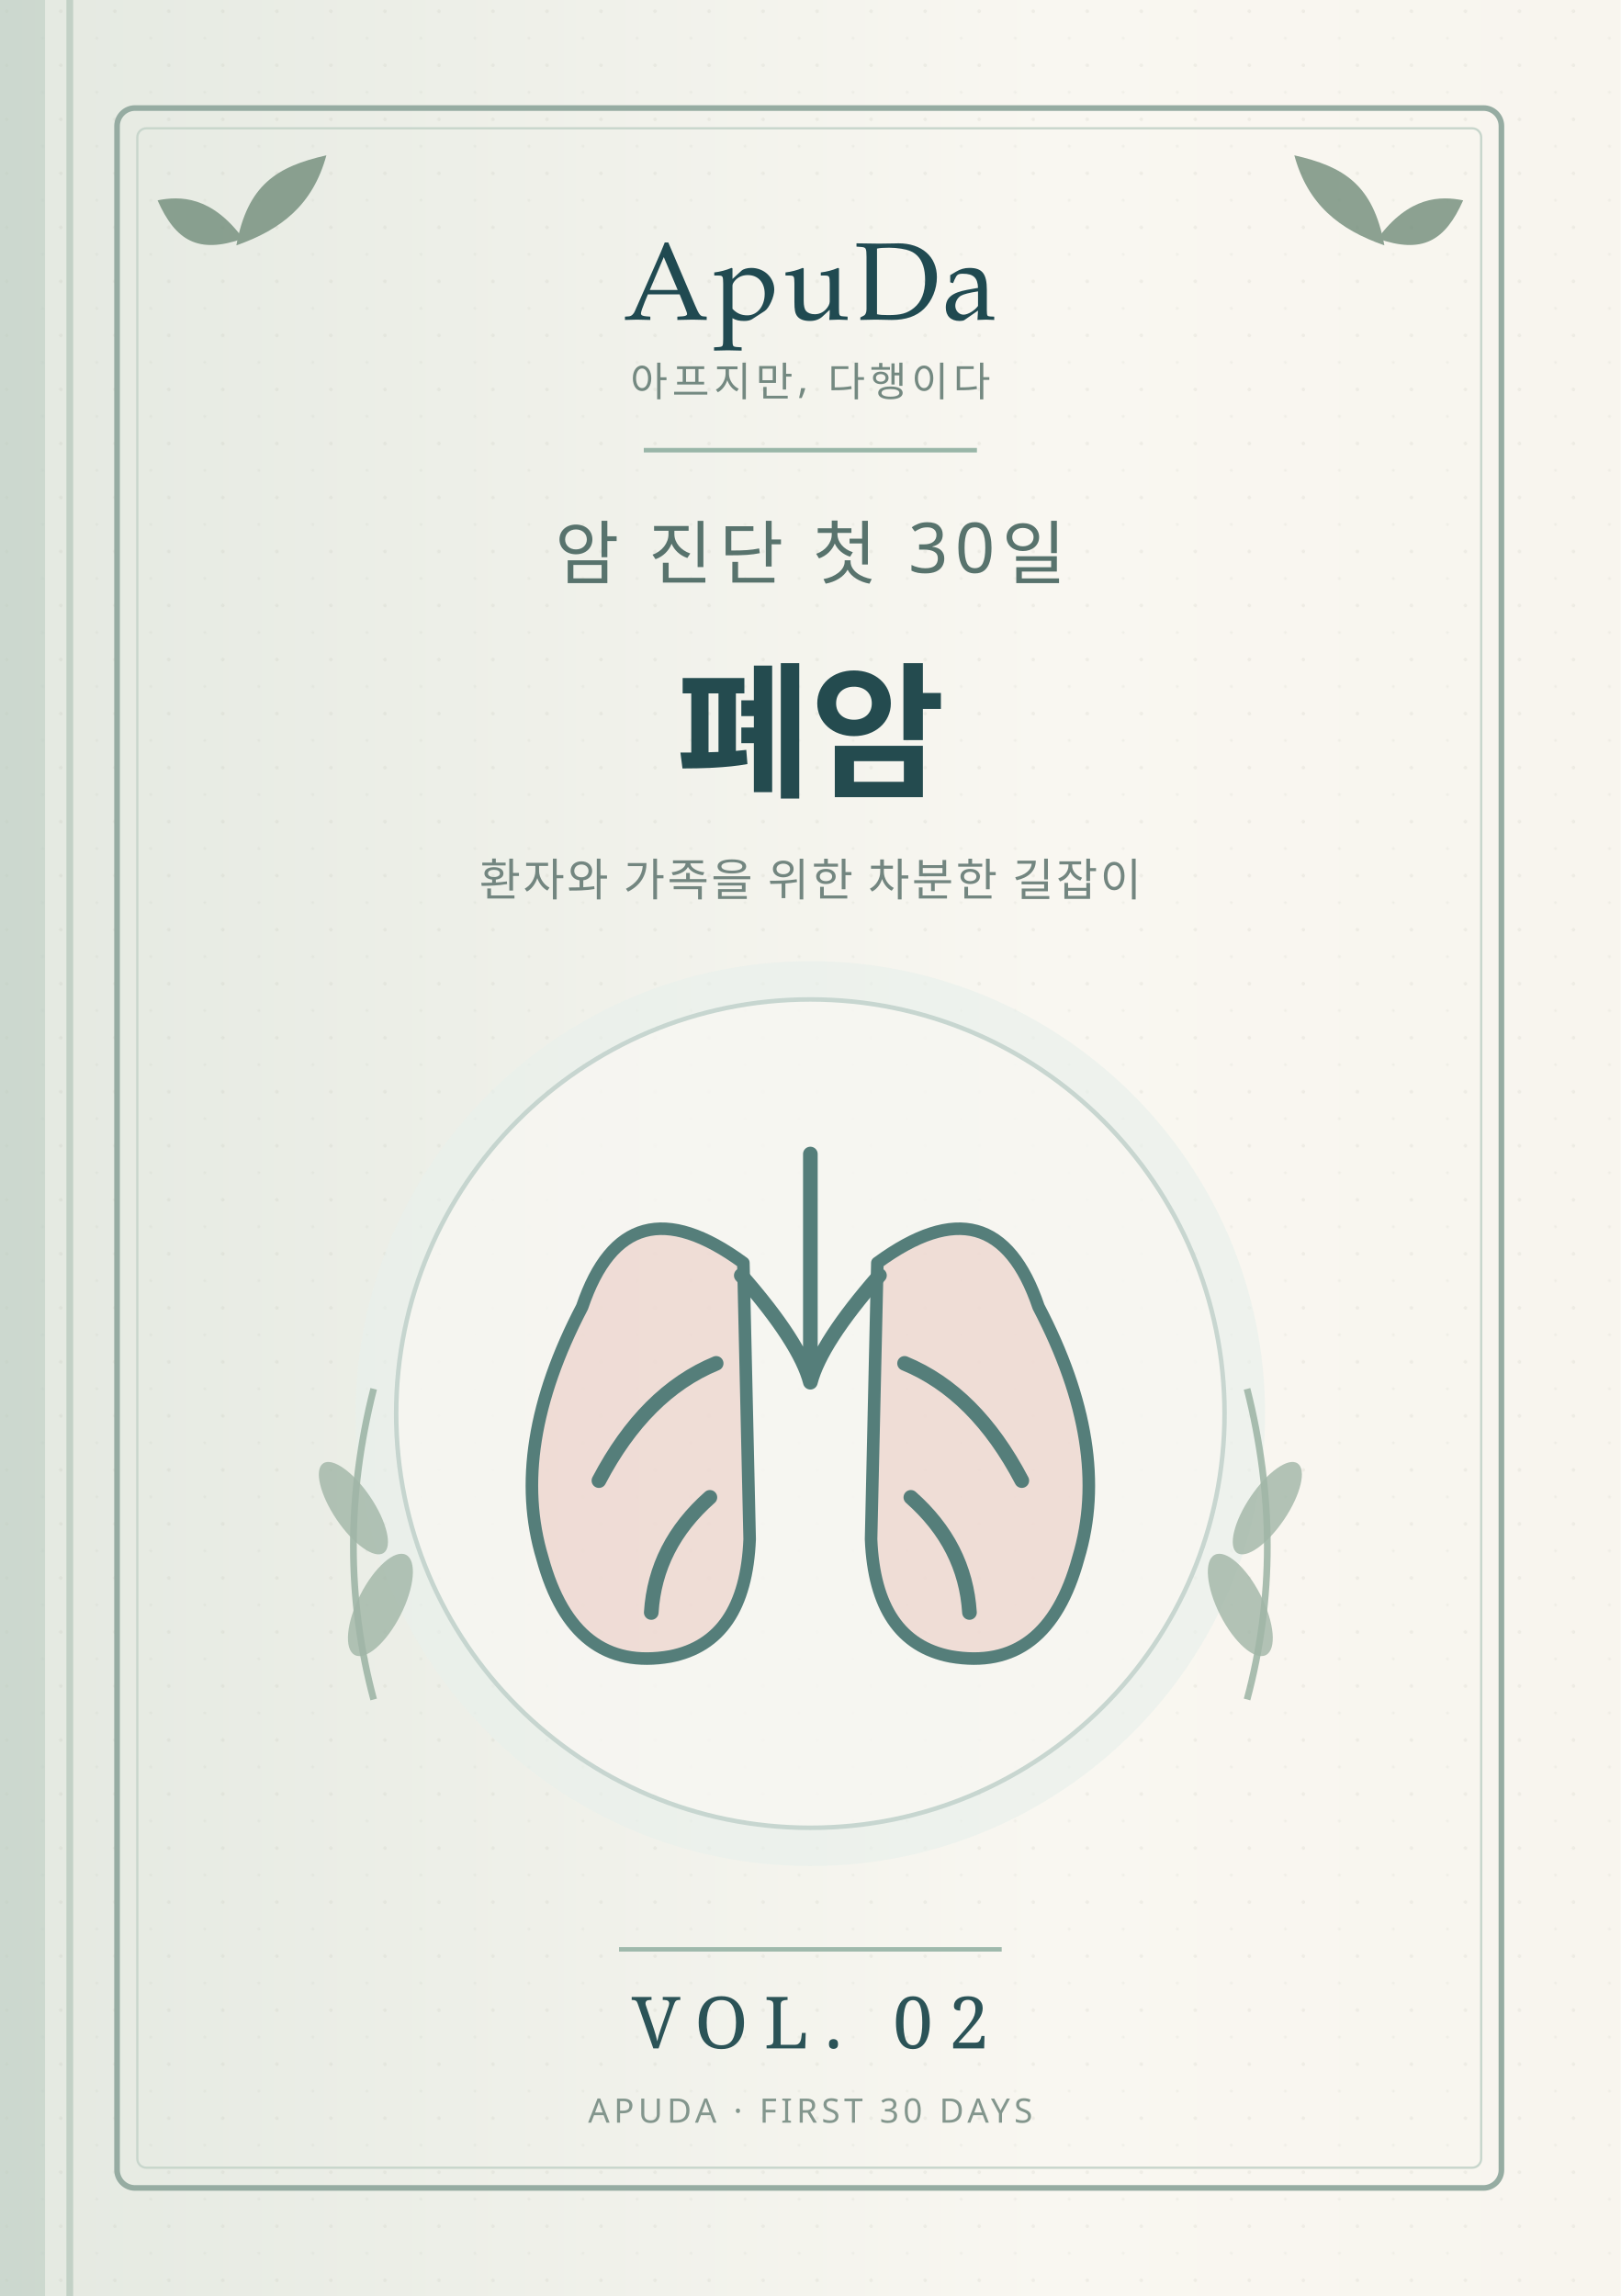
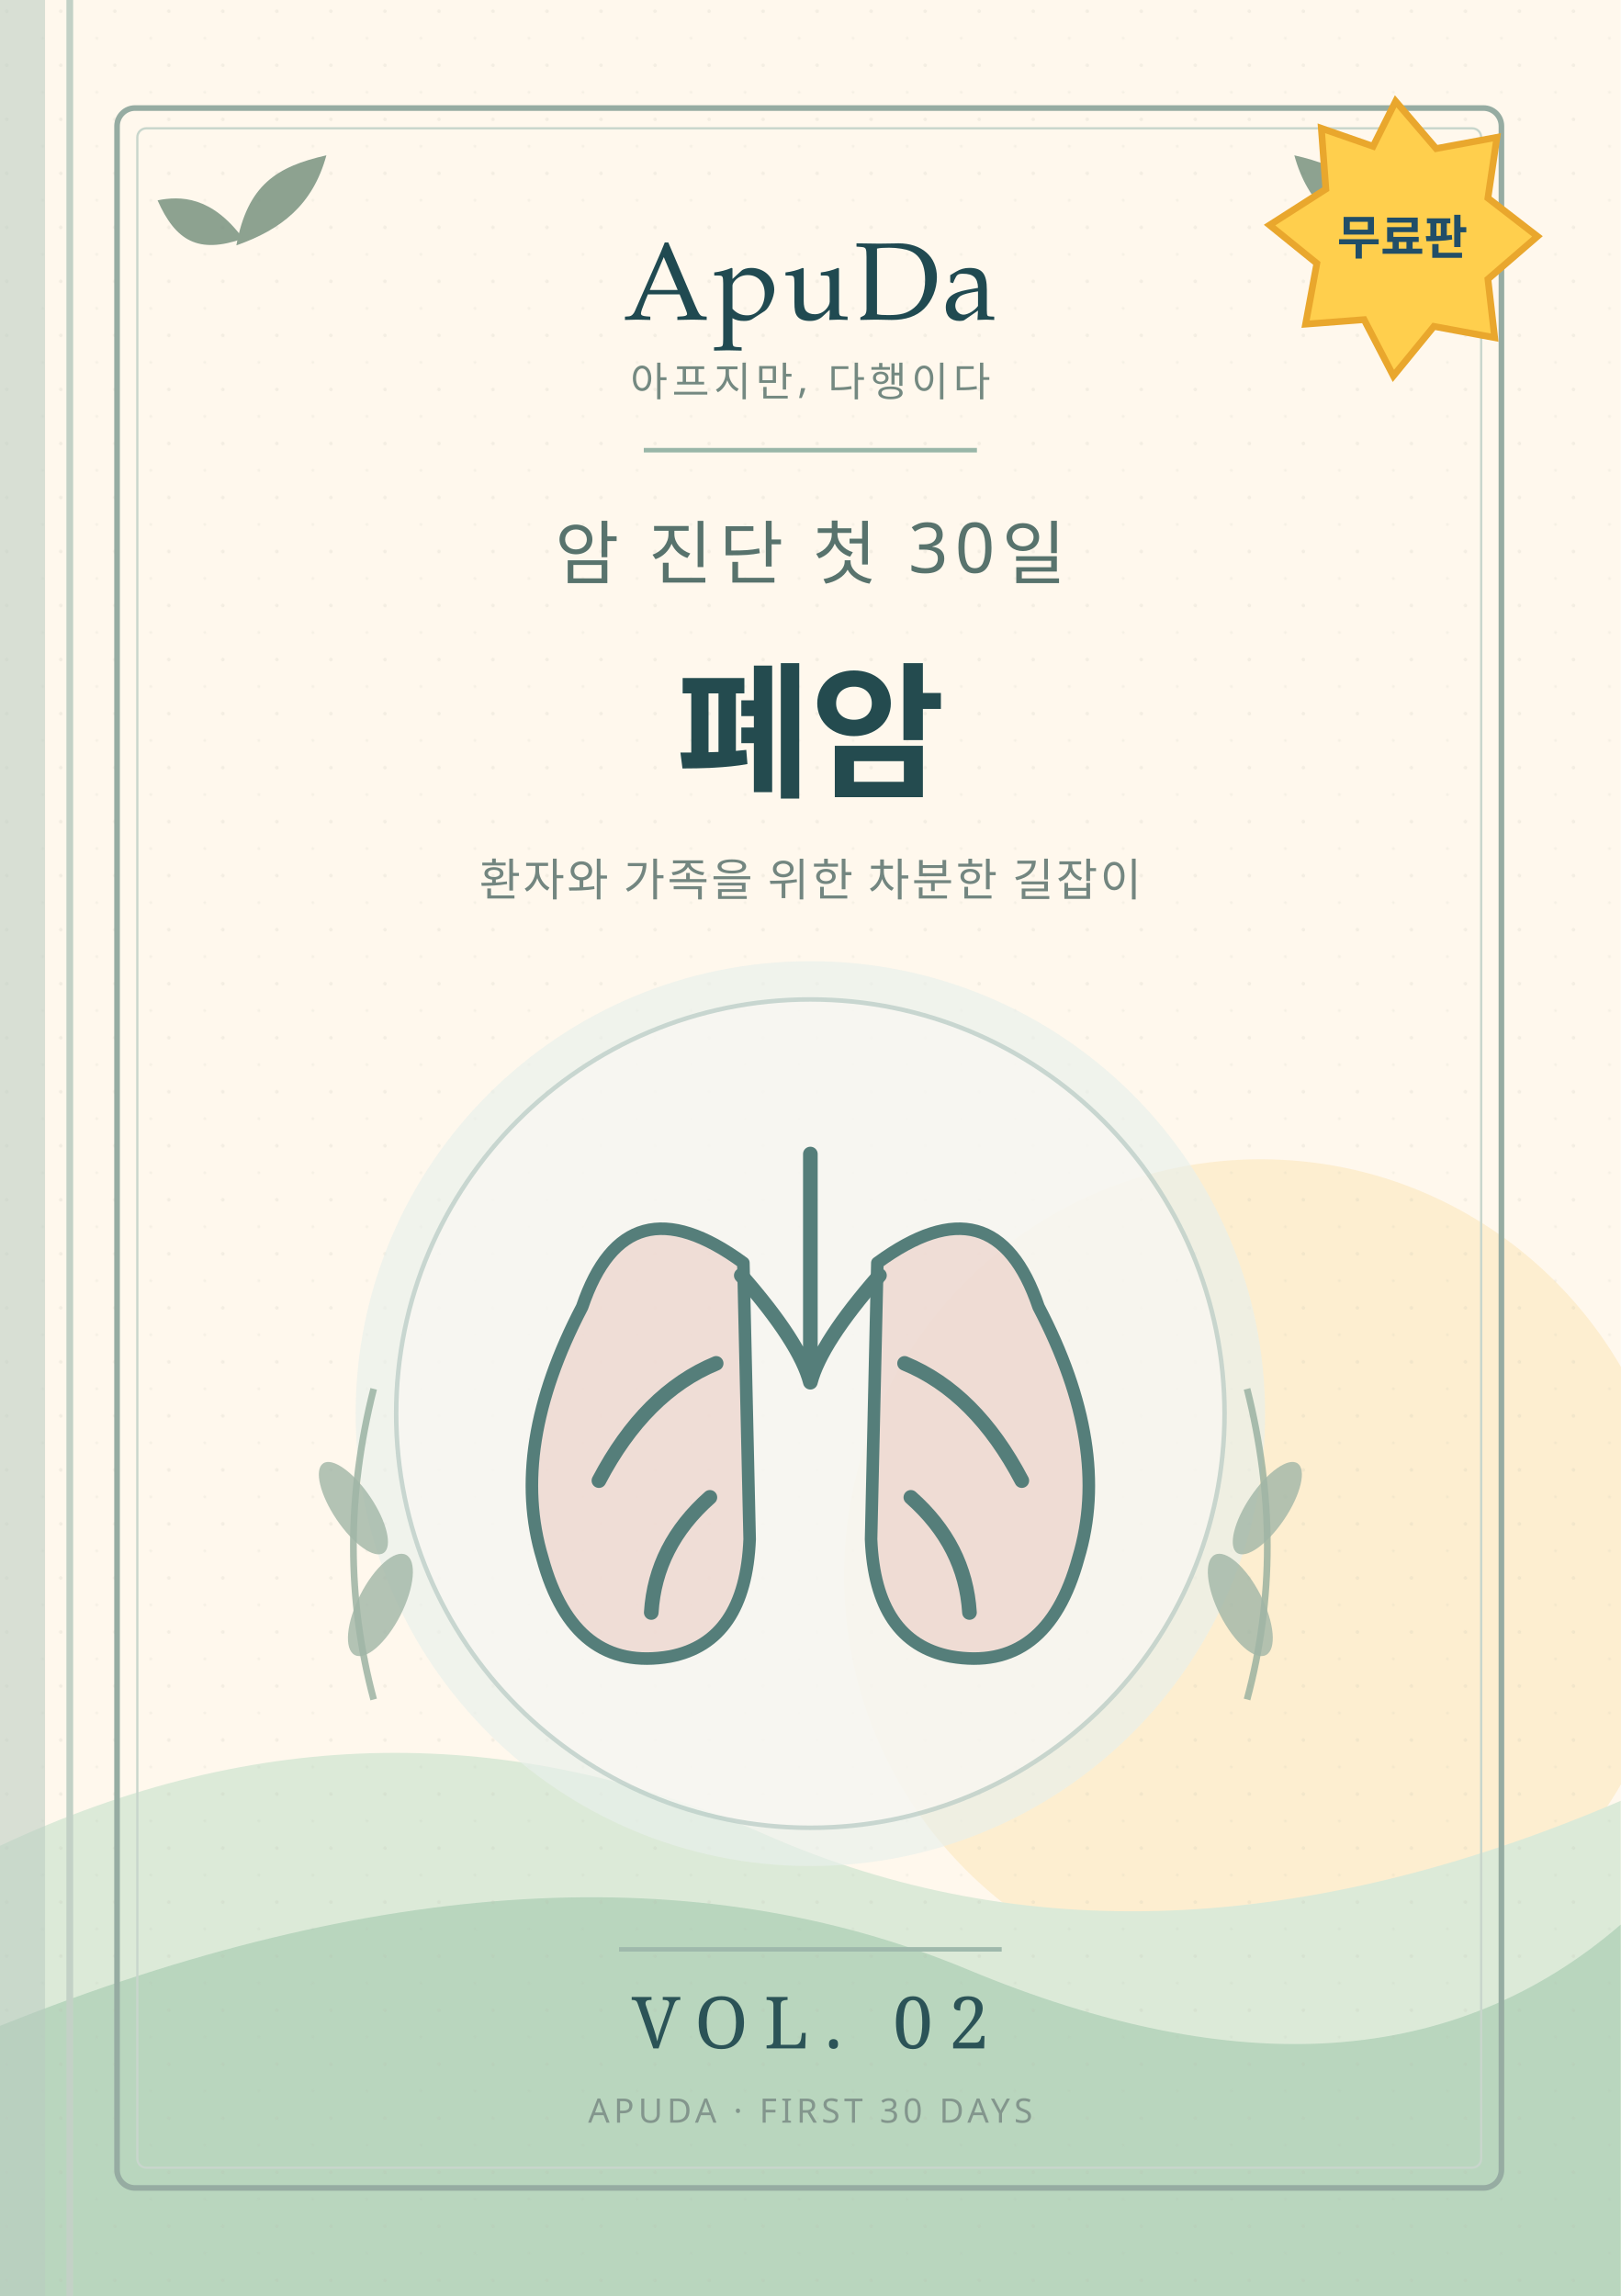
<svg xmlns="http://www.w3.org/2000/svg" width="720" height="1020" viewBox="0 0 720 1020" role="img" aria-labelledby="title description">
  <defs>
    <pattern id="paper" width="24" height="24" patternUnits="userSpaceOnUse">
      <circle cx="3" cy="5" r=".8" fill="#B6B8A9" opacity=".16" />
      <circle cx="19" cy="17" r=".65" fill="#B6B8A9" opacity=".12" />
    </pattern>
    <linearGradient id="book" x1="0" y1="0" x2="1" y2="0">
      <stop stop-color="#E4E9E1" />
      <stop offset=".65" stop-color="#F9F7F1" />
      <stop offset="1" stop-color="#F8F5EE" />
    </linearGradient>
  </defs>
-   <rect width="720" height="1020" fill="url(#book)" />
+   <rect width="720" height="1020" fill="#fff8ed" />
+   <circle cx="560" cy="700" r="185" fill="#fbe4b4" opacity=".5" />
+   <path d="M0 820 Q170 740 340 815 T720 800 V1020 H0Z" fill="#dcead8" />
+   <path d="M0 900 Q250 800 430 875 T720 855 V1020 H0Z" fill="#a9cdb3" opacity=".7" />
  <rect width="720" height="1020" fill="url(#paper)" />
  <rect width="20" height="1020" fill="#B9CCC0" opacity=".56" />
  <path d="M31 0 V1020" stroke="#C3D1C6" stroke-width="3" />
  <rect x="52" y="48" width="615" height="924" rx="8" fill="none" stroke="#96ACA2" stroke-width="2.5" />
  <rect x="61" y="57" width="597" height="906" rx="4" fill="none" stroke="#C8D6CC" stroke-width="1" />
  <g fill="#708C79" opacity=".8">
    <path d="M105 109 C110 82 123 74 145 69 C139 91 125 102 105 109Z" />
    <path d="M108 106 C94 87 80 87 70 89 C78 107 88 113 108 106Z" />
    <path d="M615 109 C610 82 597 74 575 69 C581 91 595 102 615 109Z" />
    <path d="M612 106 C626 87 640 87 650 89 C642 107 632 113 612 106Z" />
  </g>
  <text x="360" y="142" font-family="Georgia,Palatino,serif" font-size="49" letter-spacing="1.8" text-anchor="middle" fill="#204A51">ApuDa</text>
  <text x="360" y="176" font-family="'Noto Sans KR','Malgun Gothic',sans-serif" font-size="18" text-anchor="middle" letter-spacing="2" fill="#748981">아프지만, 다행이다</text>
  <path d="M286 200 H434" stroke="#99B6A8" stroke-width="2" />
  <text x="360" y="257" font-family="'Noto Sans KR','Malgun Gothic',sans-serif" font-weight="500" font-size="31" text-anchor="middle" letter-spacing="3" fill="#58736D">암 진단 첫 30일</text>
  <g text-anchor="middle" font-family="'Noto Serif KR','Nanum Myeongjo','Malgun Gothic',serif" font-weight="700" fill="#244B4F">
    <text x="360" y="349" font-size="65">폐암</text>
  </g>
  <text x="360" y="398" font-family="'Noto Sans KR','Malgun Gothic',sans-serif" font-size="20" text-anchor="middle" letter-spacing="1.1" fill="#738680">환자와 가족을 위한 차분한 길잡이</text>
  <ellipse cx="360" cy="628" rx="202" ry="201" fill="#E8F0EB" opacity=".66" />
  <circle cx="360" cy="628" r="184" fill="#FAF8F3" opacity=".68" stroke="#B5C9C3" stroke-width="2" />
  <g transform="translate(360 628) scale(.93)">
    <g fill="#E8C9BF" fill-opacity=".55" stroke="#557E7A" stroke-width="6" stroke-linecap="round" stroke-linejoin="round">
      <path d="M-32-72 Q-88-113-109-51 Q-144 16-128 69 Q-113 124-67 116 Q-31 109-29 60Z" />
      <path d="M32-72 Q88-113 109-51 Q144 16 128 69 Q113 124 67 116 Q31 109 29 60Z" />
    </g>
    <g fill="none" stroke="#557E7A" stroke-width="7" stroke-linecap="round" stroke-linejoin="round">
      <path d="M0-124 V-15 M-33-66 Q-5-34 0-15 Q5-34 33-66 M-45-24 Q-79-10-101 32 M45-24 Q79-10 101 32 M-48 40 Q-74 63-76 95 M48 40 Q74 63 76 95" />
    </g>
  </g>
  <path d="M166 755 Q148 688 166 617 M554 755 Q572 688 554 617" stroke="#8FAA9A" stroke-width="3" fill="none" opacity=".75" />
  <g fill="#A0B5A6" opacity=".8">
    <ellipse cx="157" cy="670" rx="9" ry="24" transform="rotate(-34 157 670)" />
    <ellipse cx="169" cy="713" rx="10" ry="25" transform="rotate(27 169 713)" />
    <ellipse cx="563" cy="670" rx="9" ry="24" transform="rotate(34 563 670)" />
    <ellipse cx="551" cy="713" rx="10" ry="25" transform="rotate(-27 551 713)" />
  </g>
  <path d="M275 866 H445" stroke="#9FB9AC" stroke-width="2" />
  <text x="360" y="910" font-family="Georgia,serif" font-size="32" letter-spacing="7" text-anchor="middle" fill="#2B5357">VOL. 02</text>
  <text x="360" y="943" font-family="'Noto Sans KR','Malgun Gothic',sans-serif" font-size="15" letter-spacing="1.8" text-anchor="middle" fill="#83968D">APUDA · FIRST 30 DAYS</text>
+   <path d="M620 45 L638 66 665 61 661 88 683 105 661 124 664 150 637 145 619 167 606 142 580 144 585 117 564 100 589 84 587 57 610 65Z" fill="#ffcf4d" stroke="#e9a72d" stroke-width="3" />
+   <text x="623" y="113" text-anchor="middle" font-size="21" font-weight="900" font-family="sans-serif" fill="#214e68">무료판</text>
</svg>
